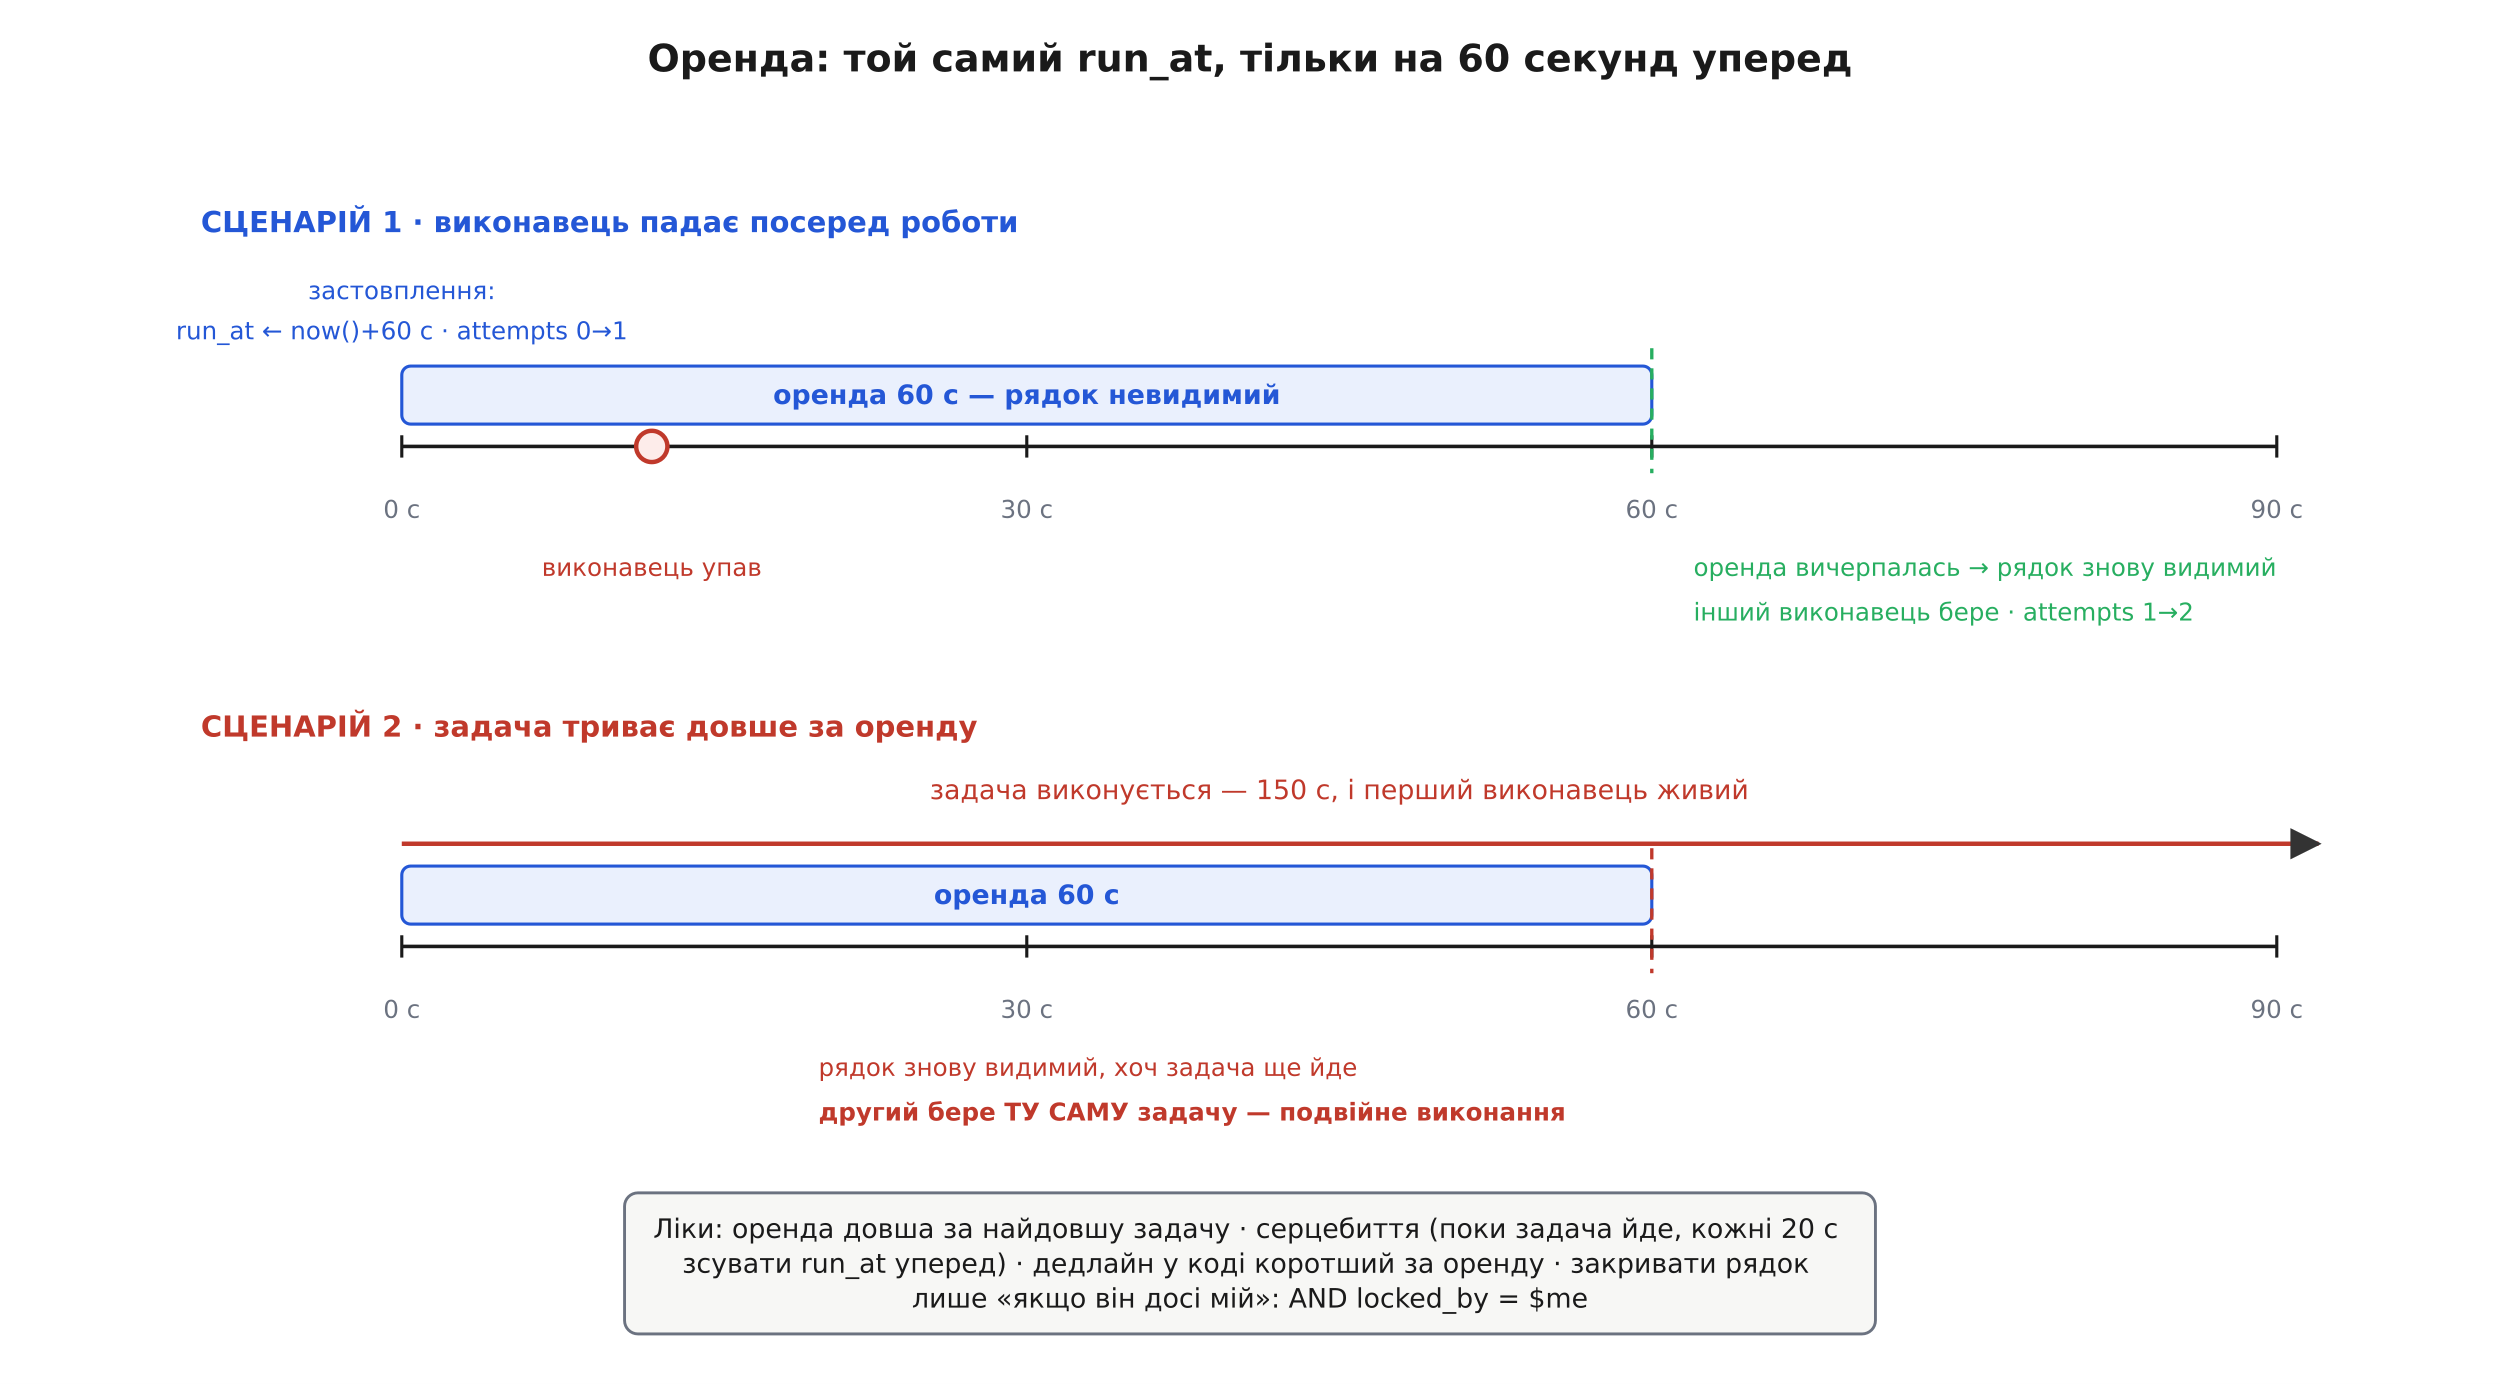
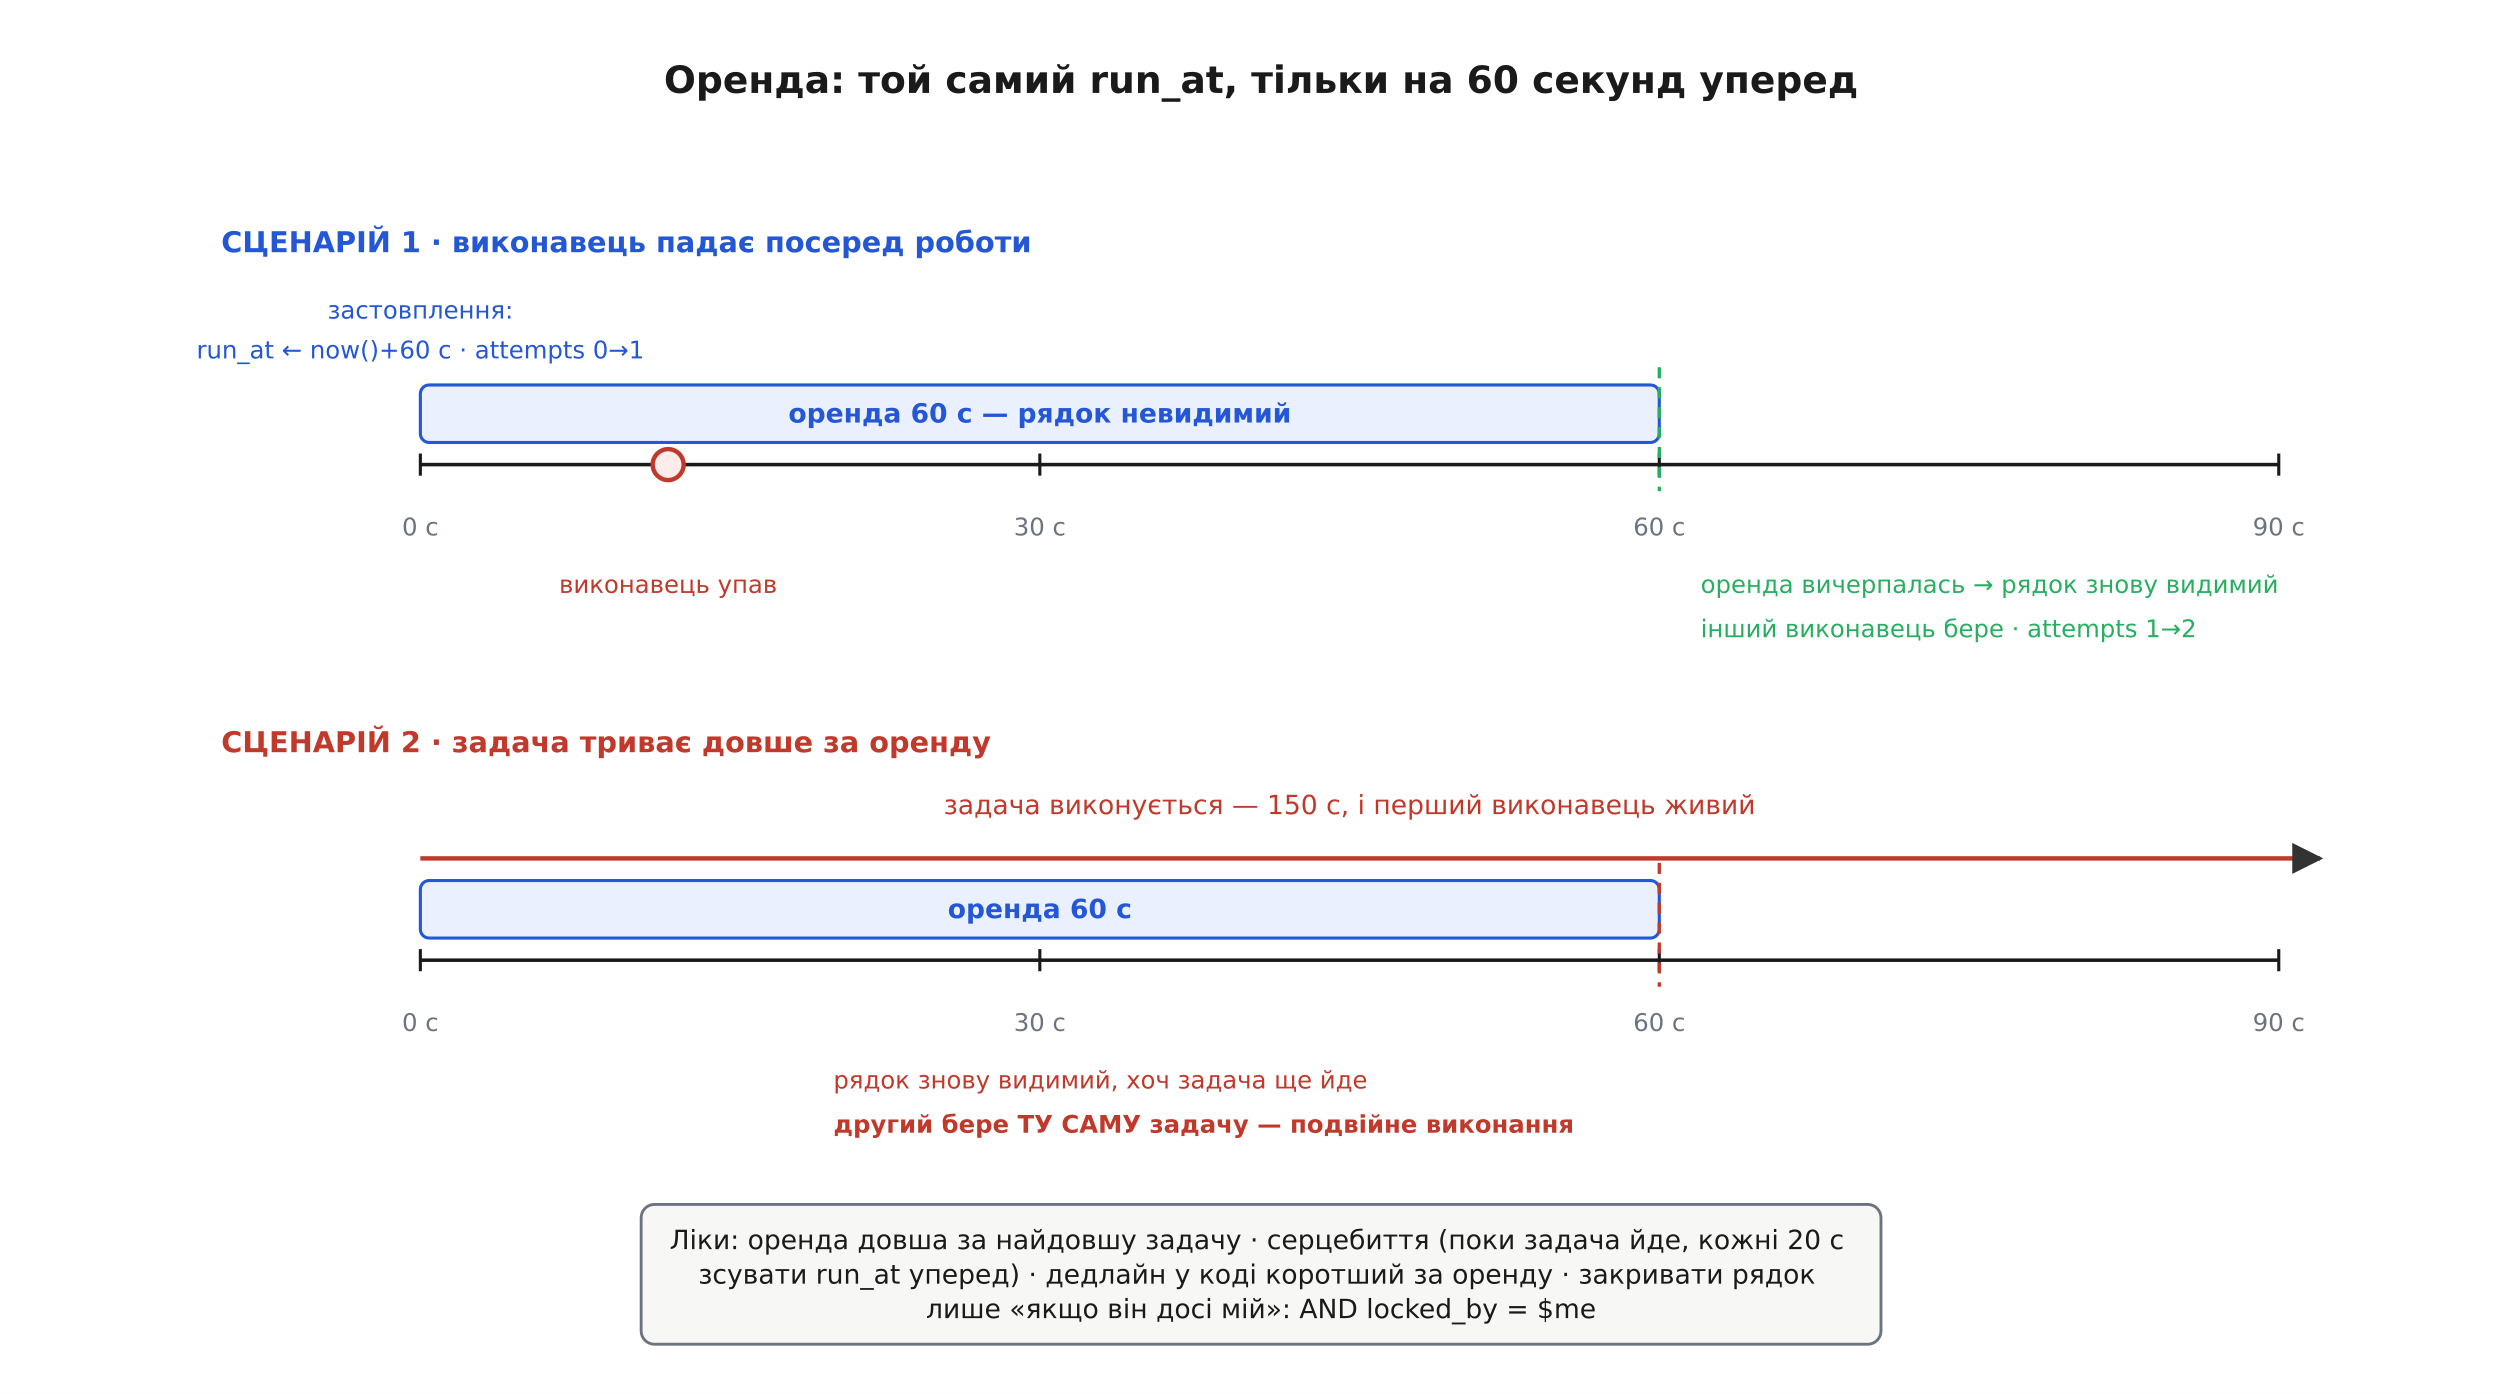
- <svg xmlns="http://www.w3.org/2000/svg" viewBox="0 0 1120 620" font-family="'Segoe UI', 'DejaVu Sans', Arial, sans-serif">
-   <rect width="1120" height="620" fill="#ffffff" />
+ <svg xmlns="http://www.w3.org/2000/svg" viewBox="-10 -10 1130 630" font-family="'Segoe UI', 'DejaVu Sans', Arial, sans-serif">
+   <rect x="-10" y="-10" width="1130" height="630" fill="#ffffff" />
  <defs>
    <marker id="arrow" viewBox="0 0 10 10" refX="9" refY="5" markerWidth="7" markerHeight="7" orient="auto-start-reverse">
      <path d="M0 0 L10 5 L0 10 z" fill="#333333" />
    </marker>
  </defs>
  <text x="560.0" y="32.0" font-family="'Segoe UI', 'DejaVu Sans', Arial, sans-serif" font-size="17" fill="#1a1a1a" text-anchor="middle" font-weight="700">Оренда: той самий run_at, тільки на 60 секунд уперед</text>
  <text x="90.0" y="104.0" font-family="'Segoe UI', 'DejaVu Sans', Arial, sans-serif" font-size="13" fill="#2457d6" text-anchor="start" font-weight="700">СЦЕНАРІЙ 1 · виконавець падає посеред роботи</text>
  <text x="180.0" y="134.0" font-family="'Segoe UI', 'DejaVu Sans', Arial, sans-serif" font-size="11" fill="#2457d6" text-anchor="middle">застовплення:</text>
  <text x="180.0" y="152.0" font-family="'Segoe UI', 'DejaVu Sans', Arial, sans-serif" font-size="11" fill="#2457d6" text-anchor="middle">run_at ← now()+60 с · attempts 0→1</text>
  <rect x="180.0" y="164.0" width="560.0" height="26.0" rx="4" fill="#eaf0fd" stroke="#2457d6" stroke-width="1.4" />
  <text x="460.0" y="181.0" font-family="'Segoe UI', 'DejaVu Sans', Arial, sans-serif" font-size="12" fill="#2457d6" text-anchor="middle" font-weight="700">оренда 60 с — рядок невидимий</text>
  <line x1="180.0" y1="200.0" x2="1020.0" y2="200.0" stroke="#1a1a1a" stroke-width="1.6" />
  <line x1="180.0" y1="195.0" x2="180.0" y2="205.0" stroke="#1a1a1a" stroke-width="1.4" />
  <text x="180.0" y="232.0" font-family="'Segoe UI', 'DejaVu Sans', Arial, sans-serif" font-size="11" fill="#6b7280" text-anchor="middle">0 с</text>
  <line x1="460.0" y1="195.0" x2="460.0" y2="205.0" stroke="#1a1a1a" stroke-width="1.4" />
  <text x="460.0" y="232.0" font-family="'Segoe UI', 'DejaVu Sans', Arial, sans-serif" font-size="11" fill="#6b7280" text-anchor="middle">30 с</text>
  <line x1="740.0" y1="195.0" x2="740.0" y2="205.0" stroke="#1a1a1a" stroke-width="1.4" />
  <text x="740.0" y="232.0" font-family="'Segoe UI', 'DejaVu Sans', Arial, sans-serif" font-size="11" fill="#6b7280" text-anchor="middle">60 с</text>
  <line x1="1020.0" y1="195.0" x2="1020.0" y2="205.0" stroke="#1a1a1a" stroke-width="1.4" />
  <text x="1020.0" y="232.0" font-family="'Segoe UI', 'DejaVu Sans', Arial, sans-serif" font-size="11" fill="#6b7280" text-anchor="middle">90 с</text>
  <circle cx="292.0" cy="200.0" r="7.0" fill="#fdecea" stroke="#c0392b" stroke-width="2.0" />
  <text x="292.0" y="258.0" font-family="'Segoe UI', 'DejaVu Sans', Arial, sans-serif" font-size="11" fill="#c0392b" text-anchor="middle">виконавець упав</text>
  <line x1="740.0" y1="156.0" x2="740.0" y2="212.0" stroke="#27ae60" stroke-width="1.5" stroke-dasharray="5 4" />
  <text x="758.7" y="258.0" font-family="'Segoe UI', 'DejaVu Sans', Arial, sans-serif" font-size="11" fill="#27ae60" text-anchor="start">оренда вичерпалась → рядок знову видимий</text>
  <text x="758.7" y="278.0" font-family="'Segoe UI', 'DejaVu Sans', Arial, sans-serif" font-size="11" fill="#27ae60" text-anchor="start">інший виконавець бере · attempts 1→2</text>
  <text x="90.0" y="330.0" font-family="'Segoe UI', 'DejaVu Sans', Arial, sans-serif" font-size="13" fill="#c0392b" text-anchor="start" font-weight="700">СЦЕНАРІЙ 2 · задача триває довше за оренду</text>
  <text x="600.0" y="358.0" font-family="'Segoe UI', 'DejaVu Sans', Arial, sans-serif" font-size="12" fill="#c0392b" text-anchor="middle">задача виконується — 150 с, і перший виконавець живий</text>
  <line x1="180.0" y1="378.0" x2="1038.7" y2="378.0" stroke="#c0392b" stroke-width="2.0" marker-end="url(#arrow)" />
  <rect x="180.0" y="388.0" width="560.0" height="26.0" rx="4" fill="#eaf0fd" stroke="#2457d6" stroke-width="1.4" />
  <text x="460.0" y="405.0" font-family="'Segoe UI', 'DejaVu Sans', Arial, sans-serif" font-size="12" fill="#2457d6" text-anchor="middle" font-weight="700">оренда 60 с</text>
  <line x1="180.0" y1="424.0" x2="1020.0" y2="424.0" stroke="#1a1a1a" stroke-width="1.6" />
  <line x1="180.0" y1="419.0" x2="180.0" y2="429.0" stroke="#1a1a1a" stroke-width="1.4" />
  <text x="180.0" y="456.0" font-family="'Segoe UI', 'DejaVu Sans', Arial, sans-serif" font-size="11" fill="#6b7280" text-anchor="middle">0 с</text>
  <line x1="460.0" y1="419.0" x2="460.0" y2="429.0" stroke="#1a1a1a" stroke-width="1.4" />
  <text x="460.0" y="456.0" font-family="'Segoe UI', 'DejaVu Sans', Arial, sans-serif" font-size="11" fill="#6b7280" text-anchor="middle">30 с</text>
  <line x1="740.0" y1="419.0" x2="740.0" y2="429.0" stroke="#1a1a1a" stroke-width="1.4" />
  <text x="740.0" y="456.0" font-family="'Segoe UI', 'DejaVu Sans', Arial, sans-serif" font-size="11" fill="#6b7280" text-anchor="middle">60 с</text>
  <line x1="1020.0" y1="419.0" x2="1020.0" y2="429.0" stroke="#1a1a1a" stroke-width="1.4" />
  <text x="1020.0" y="456.0" font-family="'Segoe UI', 'DejaVu Sans', Arial, sans-serif" font-size="11" fill="#6b7280" text-anchor="middle">90 с</text>
  <line x1="740.0" y1="380.0" x2="740.0" y2="436.0" stroke="#c0392b" stroke-width="1.5" stroke-dasharray="5 4" />
  <text x="366.7" y="482.0" font-family="'Segoe UI', 'DejaVu Sans', Arial, sans-serif" font-size="11" fill="#c0392b" text-anchor="start">рядок знову видимий, хоч задача ще йде</text>
  <text x="366.7" y="502.0" font-family="'Segoe UI', 'DejaVu Sans', Arial, sans-serif" font-size="11" fill="#c0392b" text-anchor="start" font-weight="700">другий бере ТУ САМУ задачу — подвійне виконання</text>
  <rect x="279.8" y="534.4" width="560.4" height="63.2" rx="6" fill="#f7f7f5" stroke="#6b7280" stroke-width="1.3" />
  <text x="560.0" y="554.6" font-family="'Segoe UI', 'DejaVu Sans', Arial, sans-serif" font-size="12" fill="#1a1a1a" text-anchor="middle">
    <tspan x="560.0" dy="0.0">Ліки: оренда довша за найдовшу задачу · серцебиття (поки задача йде, кожні 20 с</tspan>
    <tspan x="560.0" dy="15.6">зсувати run_at уперед) · дедлайн у коді коротший за оренду · закривати рядок</tspan>
    <tspan x="560.0" dy="15.6">лише «якщо він досі мій»: AND locked_by = $me</tspan>
  </text>
</svg>
